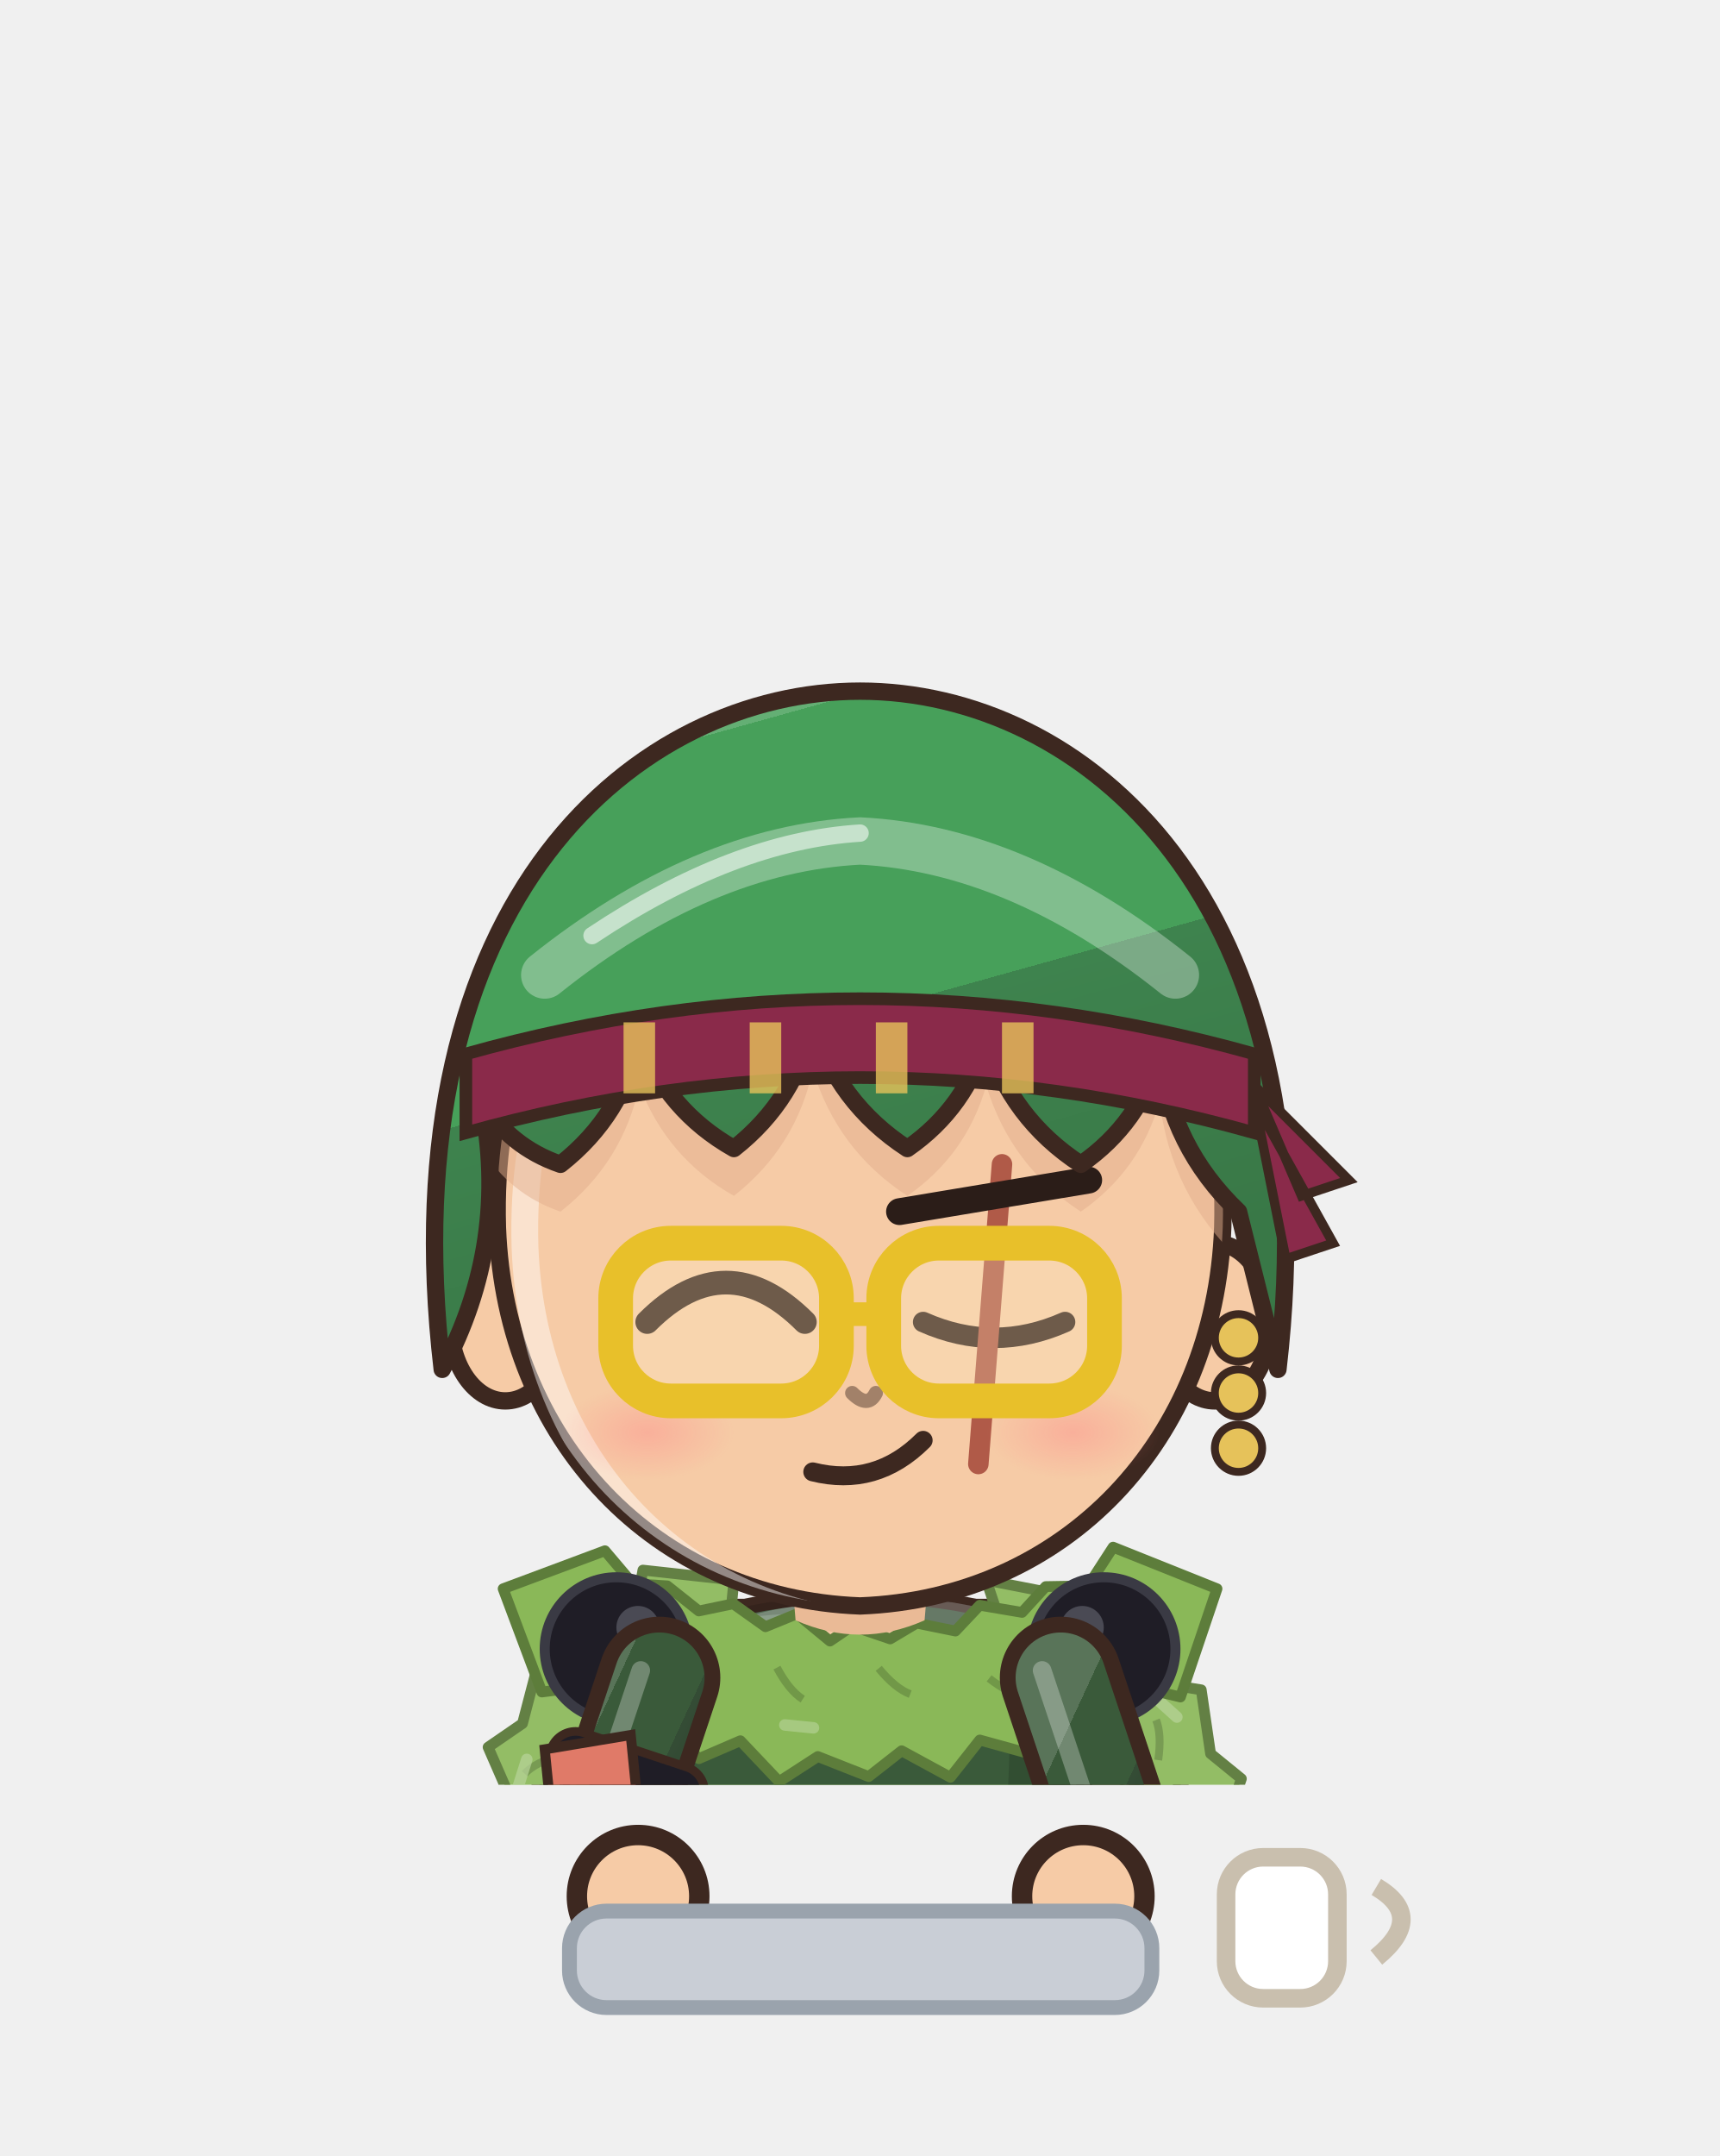
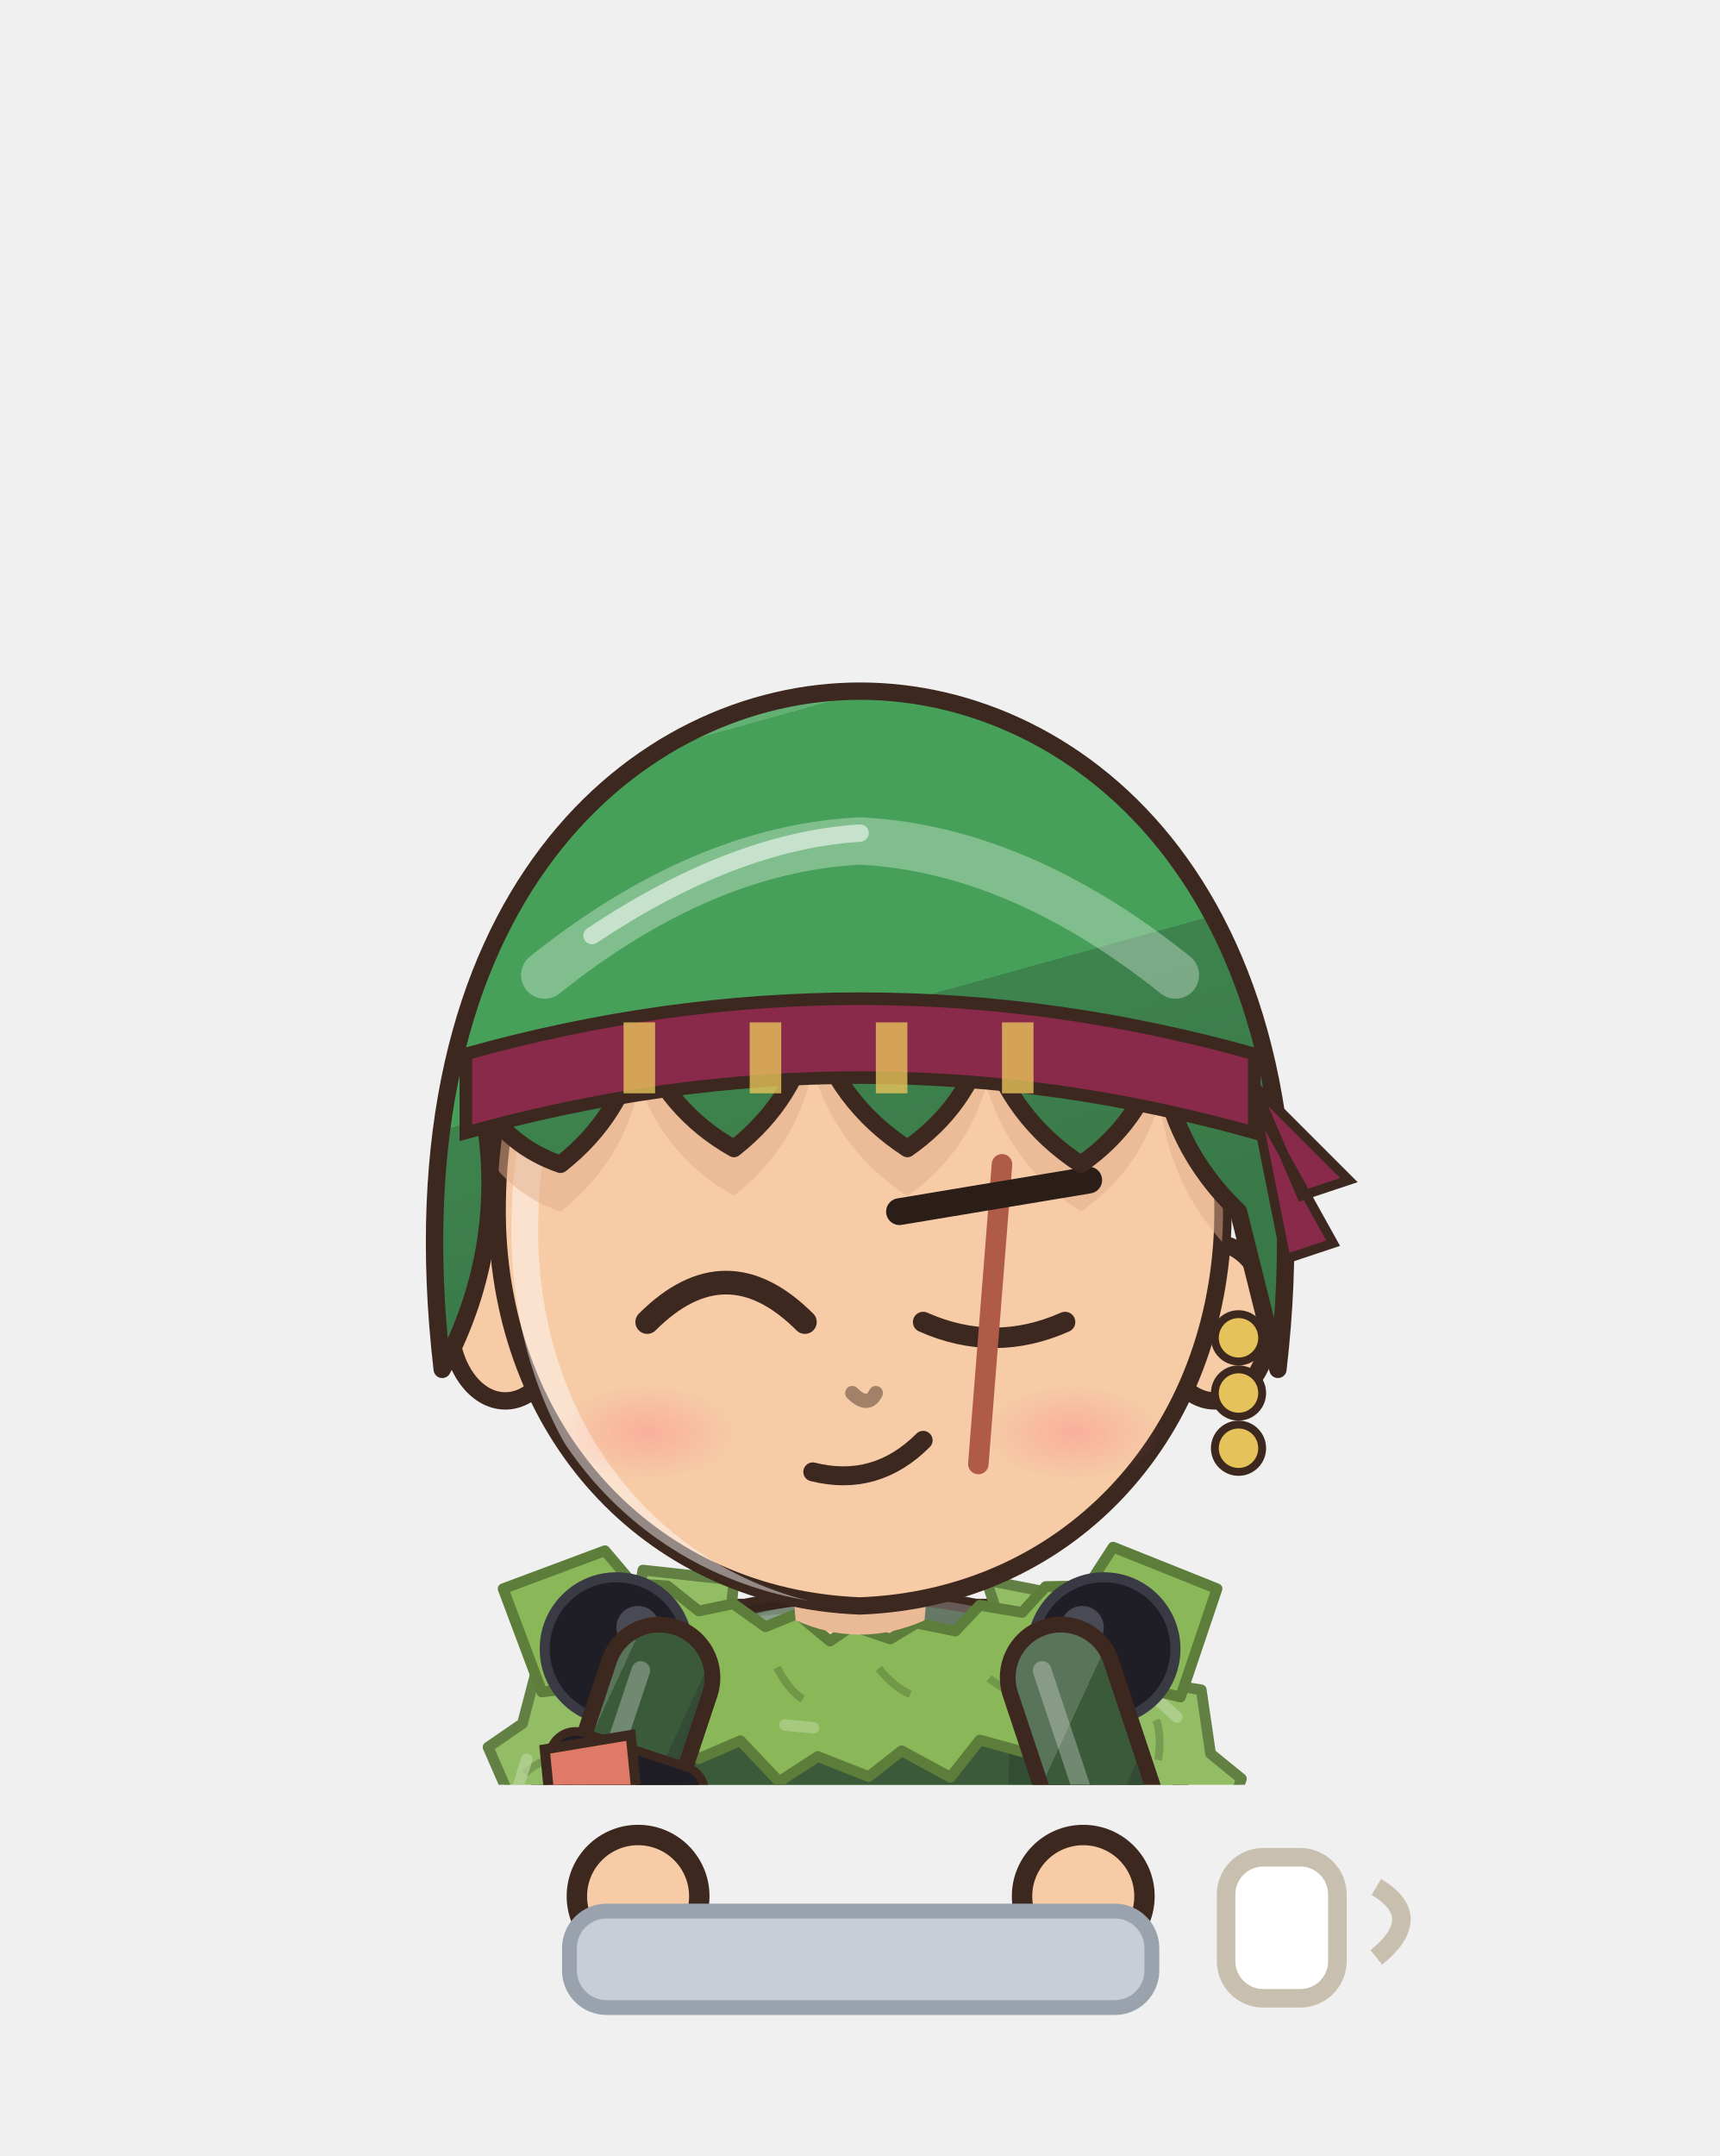
<svg xmlns="http://www.w3.org/2000/svg" viewBox="615.6 541.8 92.7 116.2" width="92.7" height="116.2">
  <svg x="615.6" y="541.8" viewBox="-120 -180 240 248.94" width="92.736" height="96.192">
    <defs>
      <linearGradient id="hair141" x1="0" y1="0" x2=".35" y2="1">
        <stop offset="0" stop-color="#64af74" />
        <stop offset=".16" stop-color="#64af74" />
        <stop offset=".16" stop-color="#47a05a" />
        <stop offset=".58" stop-color="#47a05a" />
        <stop offset=".58" stop-color="#3e834e" />
        <stop offset="1" stop-color="#397847" />
      </linearGradient>
      <radialGradient id="skin141" cx=".4" cy=".32" r=".85">
        <stop offset="0" stop-color="#f6cba6" />
        <stop offset=".84" stop-color="#f6cba6" />
        <stop offset=".84" stop-color="#eaba96" />
        <stop offset="1" stop-color="#eaba96" />
      </radialGradient>
      <linearGradient id="cloth141" x1="0" y1="0" x2=".45" y2="1">
        <stop offset="0" stop-color="#597459" />
        <stop offset=".16" stop-color="#597459" />
        <stop offset=".16" stop-color="#3a5a3a" />
        <stop offset=".6" stop-color="#3a5a3a" />
        <stop offset=".6" stop-color="#344c35" />
        <stop offset="1" stop-color="#2f4530" />
      </linearGradient>
      <linearGradient id="iris141" x1="0" y1="0" x2="0" y2="1">
        <stop offset="0" stop-color="#1a120f" />
        <stop offset=".5" stop-color="#3a2a22" />
        <stop offset="1" stop-color="#928985" />
      </linearGradient>
      <linearGradient id="gold141" x1="0" y1="0" x2="1" y2="1">
        <stop offset="0" stop-color="#f6d27a" />
        <stop offset=".55" stop-color="#d9a63a" />
        <stop offset="1" stop-color="#a8761e" />
      </linearGradient>
      <linearGradient id="steel141" x1="0" y1="0" x2="1" y2="1">
        <stop offset="0" stop-color="#e4e8ee" />
        <stop offset=".5" stop-color="#9aa3ad" />
        <stop offset="1" stop-color="#5a606a" />
      </linearGradient>
      <linearGradient id="beard141" x1="0" y1="0" x2="0" y2="1">
        <stop offset="0" stop-color="#e6e6ea" />
        <stop offset="1" stop-color="#b8b8c2" />
      </linearGradient>
      <radialGradient id="hawkiris141" cx=".45" cy=".4" r=".7">
        <stop offset="0" stop-color="#ffe27a" />
        <stop offset=".6" stop-color="#e8a52a" />
        <stop offset="1" stop-color="#9a5a12" />
      </radialGradient>
      <linearGradient id="straw141" x1="0" y1="0" x2=".3" y2="1">
        <stop offset="0" stop-color="#ffe7aa" />
        <stop offset=".16" stop-color="#ffe7aa" />
        <stop offset=".16" stop-color="#ffe39a" />
        <stop offset=".58" stop-color="#ffe39a" />
        <stop offset=".58" stop-color="#e9b456" />
        <stop offset="1" stop-color="#d6a54f" />
      </linearGradient>
      <radialGradient id="blush141">
        <stop offset="0" stop-color="#ff7f86" stop-opacity=".9" />
        <stop offset="1" stop-color="#ff7f86" stop-opacity="0" />
      </radialGradient>
      <clipPath id="face141">
        <path d="M -46,-4 C -47,-38 -25,-55 0,-55 C 25,-55 47,-38 46,-4 C 45,23 26,43 0,44 C -26,43 -45,23 -46,-4 Z" />
      </clipPath>
      <clipPath id="torso141">
        <path d="M -30,50 C -34,68 -28,94 -26,124 L 26,124 C 28,94 34,68 30,50 C 18,40 -18,40 -30,50 Z" />
      </clipPath>
    </defs>
    <ellipse cx="0" cy="208" rx="42" ry="7" fill="#000000" opacity=".16" />
    <g transform="translate(0,44.0) scale(1.100,1.100) translate(0,-44)" />
    <g transform="translate(0,205) scale(1,1) translate(0,-205)">
      <defs>
        <linearGradient id="cp141" x1="0" y1="0" x2="1" y2="0">
          <stop offset="0" stop-color="#60803d" />
          <stop offset=".3" stop-color="#8ab858" />
          <stop offset=".5" stop-color="#9fc476" />
          <stop offset=".7" stop-color="#8ab858" />
          <stop offset="1" stop-color="#60803d" />
        </linearGradient>
      </defs>
      <path d="M -22,44 C -48.0,54 -60,100 -62,188 L 62,188 C 60,100 48.0,54 22,44 Z" fill="url(#cp141)" stroke="#3d2820" stroke-width="2" stroke-linejoin="round" />
      <path d="M -22,46 C -34,60 -38,110 -36,182 L 36,182 C 38,110 34,60 22,46 Z" fill="#557236" opacity=".55" />
      <path d="M -33.0,184 Q -29.0,124.0 -24,58" stroke="#60803d" stroke-width="1.6" fill="none" opacity=".45" />
      <path d="M -51.0,184 Q -47.0,124.0 -24,58" stroke="#60803d" stroke-width="1.6" fill="none" opacity=".45" />
      <path d="M 33.0,184 Q 29.0,124.0 24,58" stroke="#60803d" stroke-width="1.6" fill="none" opacity=".45" />
      <path d="M 51.0,184 Q 47.0,124.0 24,58" stroke="#60803d" stroke-width="1.6" fill="none" opacity=".45" />
      <path d="M -17.6,40.4 L -30.3,39.0 L -31.4,45.0 L -38.0,44.7 L -38.5,51.5 L -44.8,51.6 L -47.1,60.4 L -51.9,63.7 L -49.5,69.2 L -54.6,72.4 L -53.4,77.6 L -58.5,80.8 L -55.4,86.6 L -59.9,89.9 L -57.9,95.3 L -63.4,98.4 L -61.3,103.9 L -66.0,109.4 L -63.4,113.9 L -67.5,118.0 L -62.9,122.7 L -67.1,126.8 L -64.5,131.4 L -67.4,135.5 L -64.2,140.1 L -69.3,144.2 L -65.9,148.8 L -69.4,152.9 L -66.3,157.5 L -69.2,161.6 L -66.9,166.2 L -69.8,170.4 L -66.9,174.9 L -72.2,178.9 L -62.7,189.5 L -58.8,192.7 L -54.3,191.0 L -50.6,195.5 L -45.8,191.5 L -42.2,196.9 L -37.4,192.9 L -33.8,198.0 L -28.9,193.7 L -24.0,199.2 L -19.6,194.3 L -15.3,198.5 L -10.9,195.3 L -6.5,198.9 L -2.2,194.1 L 2.2,199.2 L 6.5,194.9 L 10.9,197.7 L 15.3,194.1 L 19.6,199.7 L 24.7,194.4 L 29.4,197.0 L 33.1,193.1 L 38.0,197.3 L 41.6,192.2 L 46.3,195.5 L 50.0,190.6 L 54.9,195.6 L 58.5,190.1 L 70.4,183.4 L 67.5,179.3 L 71.7,174.6 L 67.0,170.5 L 69.7,166.0 L 66.4,161.8 L 68.7,157.3 L 65.4,153.2 L 68.3,148.6 L 64.4,144.5 L 69.1,139.8 L 64.1,135.8 L 68.5,131.1 L 64.3,127.0 L 66.4,122.5 L 63.0,118.3 L 67.9,113.6 L 62.3,108.3 L 64.6,102.8 L 59.1,99.8 L 61.5,94.2 L 56.7,90.9 L 58.0,85.7 L 53.9,82.2 L 56.2,76.7 L 51.4,73.4 L 53.2,68.1 L 48.9,64.6 L 47.6,55.7 L 42.0,54.8 L 40.7,49.0 L 34.7,48.5 L 33.6,42.5 L 27.3,42.3 L 17.6,40.4 L 20.7,49.7 L 21.8,55.7 L 27.9,56.1 L 29.8,61.3 L 35.0,62.6 L 36.5,68.2 L 38.6,67.9 L 36.8,73.2 L 41.1,76.7 L 40.6,81.6 L 44.0,85.3 L 42.9,90.5 L 46.5,94.1 L 45.8,99.1 L 49.0,102.9 L 48.0,108.0 L 51.8,111.6 L 48.9,114.9 L 52.6,119.0 L 49.1,123.7 L 52.7,127.8 L 50.9,132.3 L 53.0,136.5 L 51.2,141.0 L 53.7,145.2 L 50.8,149.8 L 54.6,153.9 L 52.5,158.4 L 55.5,162.6 L 53.4,167.1 L 55.8,171.3 L 53.9,175.8 L 56.1,180.0 L 53.2,184.6 L 57.1,179.0 L 52.4,176.3 L 48.7,180.7 L 44.1,178.4 L 40.1,181.1 L 35.7,180.1 L 31.7,182.3 L 27.1,180.0 L 23.3,183.4 L 19.6,181.2 L 15.3,184.0 L 10.9,180.7 L 6.5,183.8 L 2.2,181.4 L -2.2,184.0 L -6.5,181.0 L -10.9,183.1 L -15.3,180.8 L -19.6,183.4 L -24.0,181.2 L -27.5,182.6 L -31.3,179.1 L -36.0,182.1 L -39.9,178.9 L -44.4,180.8 L -48.3,178.0 L -52.8,179.5 L -56.7,176.2 L -61.3,178.9 L -52.9,180.2 L -56.4,175.6 L -52.4,171.5 L -55.9,166.9 L -52.4,162.8 L -55.0,158.2 L -52.6,154.0 L -54.7,149.5 L -51.6,145.3 L -54.0,140.8 L -51.5,136.6 L -52.7,132.2 L -50.6,127.9 L -52.6,123.4 L -50.3,119.2 L -51.8,114.7 L -49.3,110.5 L -50.2,107.3 L -45.8,103.9 L -47.8,98.5 L -43.4,95.1 L -44.6,89.9 L -41.5,86.1 L -41.8,81.2 L -38.3,77.5 L -39.6,72.3 L -36.4,68.6 L -37.0,63.6 L -32.6,65.3 L -31.0,59.8 L -26.3,57.9 L -24.1,53.1 L -18.7,51.9 Z" fill="#93bd65" stroke="#638044" stroke-width="1.5" stroke-linejoin="round" />
      <path d="M -21.1,46.3 q -3.5,-0.9 -5.6,-0.3" stroke="#638044" stroke-width="1.1" fill="none" opacity=".55" />
      <path d="M -26.2,43.5 l -3.0,2.7" stroke="#b8d49a" stroke-width="1.6" stroke-linecap="round" opacity=".7" />
      <path d="M -33.5,54.1 q -3.5,-0.9 -5.6,-0.3" stroke="#638044" stroke-width="1.1" fill="none" opacity=".55" />
      <path d="M -41.8,64.8 q -3.5,1.0 -5.0,2.6" stroke="#638044" stroke-width="1.1" fill="none" opacity=".55" />
      <path d="M -46.5,65.4 l -1.2,3.8" stroke="#b8d49a" stroke-width="1.6" stroke-linecap="round" opacity=".7" />
      <path d="M -48.1,77.2 q -3.5,1.0 -5.0,2.6" stroke="#638044" stroke-width="1.1" fill="none" opacity=".55" />
      <path d="M -52.3,90.2 q -3.5,1.0 -5.0,2.6" stroke="#638044" stroke-width="1.1" fill="none" opacity=".55" />
      <path d="M -54.7,91.6 l -1.2,3.8" stroke="#b8d49a" stroke-width="1.6" stroke-linecap="round" opacity=".7" />
      <path d="M -55.9,103.4 q -3.5,1.0 -5.0,2.6" stroke="#638044" stroke-width="1.1" fill="none" opacity=".55" />
      <path d="M -57.3,116.7 q -3.1,1.8 -4.3,3.7" stroke="#638044" stroke-width="1.1" fill="none" opacity=".55" />
      <path d="M -60.9,118.5 l -0.3,4.0" stroke="#b8d49a" stroke-width="1.6" stroke-linecap="round" opacity=".7" />
      <path d="M -60.5,129.6 q -3.1,1.8 -4.3,3.7" stroke="#638044" stroke-width="1.1" fill="none" opacity=".55" />
      <path d="M -62.2,142.6 q -3.1,1.8 -4.3,3.7" stroke="#638044" stroke-width="1.1" fill="none" opacity=".55" />
      <path d="M -62.6,144.6 l -0.3,4.0" stroke="#b8d49a" stroke-width="1.6" stroke-linecap="round" opacity=".7" />
      <path d="M -57.8,156.0 q -3.1,1.8 -4.3,3.7" stroke="#638044" stroke-width="1.1" fill="none" opacity=".55" />
      <path d="M -60.3,169.0 q -3.1,1.8 -4.3,3.7" stroke="#638044" stroke-width="1.1" fill="none" opacity=".55" />
      <path d="M -64.4,170.7 l -0.3,4.0" stroke="#b8d49a" stroke-width="1.6" stroke-linecap="round" opacity=".7" />
      <path d="M -64.3,186.0 q 1.6,3.2 3.4,4.5" stroke="#638044" stroke-width="1.1" fill="none" opacity=".55" />
      <path d="M -51.4,186.3 q 1.6,3.2 3.4,4.5" stroke="#638044" stroke-width="1.1" fill="none" opacity=".55" />
      <path d="M -49.8,188.9 l 4.0,0.5" stroke="#b8d49a" stroke-width="1.6" stroke-linecap="round" opacity=".7" />
      <path d="M -38.6,186.5 q 1.6,3.2 3.4,4.5" stroke="#638044" stroke-width="1.1" fill="none" opacity=".55" />
      <path d="M -26.0,190.3 q 2.0,3.0 4.0,4.0" stroke="#638044" stroke-width="1.1" fill="none" opacity=".55" />
      <path d="M -24.0,192.3 l 4.0,0.0" stroke="#b8d49a" stroke-width="1.6" stroke-linecap="round" opacity=".7" />
      <path d="M -12.9,187.6 q 2.0,3.0 4.0,4.0" stroke="#638044" stroke-width="1.1" fill="none" opacity=".55" />
      <path d="M 0.2,191.2 q 2.0,3.0 4.0,4.0" stroke="#638044" stroke-width="1.1" fill="none" opacity=".55" />
      <path d="M 2.2,192.3 l 4.0,0.0" stroke="#b8d49a" stroke-width="1.6" stroke-linecap="round" opacity=".7" />
      <path d="M 13.3,186.4 q 2.0,3.0 4.0,4.0" stroke="#638044" stroke-width="1.1" fill="none" opacity=".55" />
      <path d="M 25.9,186.3 q 2.4,2.7 4.5,3.4" stroke="#638044" stroke-width="1.1" fill="none" opacity=".55" />
      <path d="M 28.7,191.7 l 4.0,-0.5" stroke="#b8d49a" stroke-width="1.6" stroke-linecap="round" opacity=".7" />
      <path d="M 39.1,188.8 q 2.4,2.7 4.5,3.4" stroke="#638044" stroke-width="1.1" fill="none" opacity=".55" />
      <path d="M 51.5,184.9 q 2.4,2.7 4.5,3.4" stroke="#638044" stroke-width="1.1" fill="none" opacity=".55" />
      <path d="M 54.0,188.4 l 4.0,-0.5" stroke="#b8d49a" stroke-width="1.6" stroke-linecap="round" opacity=".7" />
      <path d="M 63.6,181.5 q 2.9,-2.2 3.7,-4.3" stroke="#638044" stroke-width="1.1" fill="none" opacity=".55" />
      <path d="M 63.5,168.4 q 2.9,-2.2 3.7,-4.3" stroke="#638044" stroke-width="1.1" fill="none" opacity=".55" />
      <path d="M 64.1,166.4 l -0.3,-4.0" stroke="#b8d49a" stroke-width="1.6" stroke-linecap="round" opacity=".7" />
      <path d="M 61.6,155.4 q 2.9,-2.2 3.7,-4.3" stroke="#638044" stroke-width="1.1" fill="none" opacity=".55" />
      <path d="M 60.1,142.4 q 2.9,-2.2 3.7,-4.3" stroke="#638044" stroke-width="1.1" fill="none" opacity=".55" />
      <path d="M 62.4,140.2 l -0.3,-4.0" stroke="#b8d49a" stroke-width="1.6" stroke-linecap="round" opacity=".7" />
      <path d="M 57.0,129.5 q 2.9,-2.2 3.7,-4.3" stroke="#638044" stroke-width="1.1" fill="none" opacity=".55" />
      <path d="M 57.5,116.3 q 2.9,-2.2 3.7,-4.3" stroke="#638044" stroke-width="1.1" fill="none" opacity=".55" />
      <path d="M 60.6,114.1 l -0.3,-4.0" stroke="#b8d49a" stroke-width="1.6" stroke-linecap="round" opacity=".7" />
      <path d="M 53.3,103.7 q 2.3,-2.8 2.6,-5.0" stroke="#638044" stroke-width="1.1" fill="none" opacity=".55" />
      <path d="M 52.7,89.5 q 2.3,-2.8 2.6,-5.0" stroke="#638044" stroke-width="1.1" fill="none" opacity=".55" />
      <path d="M 53.3,87.2 l -1.2,-3.8" stroke="#b8d49a" stroke-width="1.6" stroke-linecap="round" opacity=".7" />
      <path d="M 49.6,76.1 q 2.3,-2.8 2.6,-5.0" stroke="#638044" stroke-width="1.1" fill="none" opacity=".55" />
      <path d="M 41.6,65.5 q 0.5,-3.6 -0.3,-5.6" stroke="#638044" stroke-width="1.1" fill="none" opacity=".55" />
      <path d="M 44.2,59.5 l -3.0,-2.7" stroke="#b8d49a" stroke-width="1.6" stroke-linecap="round" opacity=".7" />
      <path d="M 32.8,53.6 q 0.5,-3.6 -0.3,-5.6" stroke="#638044" stroke-width="1.1" fill="none" opacity=".55" />
      <path d="M -23.5,118 Q -24.5,160.0 -20.5,202 L -5.5,202 Q -1.5,160.0 -2.5,118 Z" fill="#2a2a2e" stroke="#3d2820" stroke-width="2.2" stroke-linejoin="round" />
      <path d="M -13.0,137.0 L -27.0,150.0 L -22.4,154.4 L -26.1,158.8 L -23.0,163.2 L -28.2,167.6 L -23.8,172.0 L -26.2,176.4 L -22.6,180.8 L -27.2,185.2 L -23.8,189.6 L -27.0,194.0 L -13.0,207.0 L -1.3,194.0 L -2.9,189.6 L 0.3,185.2 L -2.8,180.8 L -1.3,176.4 L -2.6,172.0 L -0.6,167.6 L -3.0,163.2 L -0.9,158.8 L -2.9,154.4 L -0.9,150.0 Z" fill="#2a8a8a" stroke="#1c5d5d" stroke-width="1.5" stroke-linejoin="round" />
      <path d="M -7.7,148.0 q -3.0,2.0 -4.0,4.0" stroke="#1c5d5d" stroke-width="1.1" fill="none" opacity=".55" />
      <path d="M -19.0,150.0 l 0.0,4.0" stroke="#74b2b2" stroke-width="1.6" stroke-linecap="round" opacity=".7" />
      <path d="M -16.4,161.2 q -3.0,2.0 -4.0,4.0" stroke="#1c5d5d" stroke-width="1.1" fill="none" opacity=".55" />
      <path d="M -14.9,174.4 q -3.0,2.0 -4.0,4.0" stroke="#1c5d5d" stroke-width="1.1" fill="none" opacity=".55" />
      <path d="M -19.0,176.4 l 0.0,4.0" stroke="#74b2b2" stroke-width="1.6" stroke-linecap="round" opacity=".7" />
      <path d="M -15.9,187.6 q -3.0,2.0 -4.0,4.0" stroke="#1c5d5d" stroke-width="1.1" fill="none" opacity=".55" />
      <path d="M -31.0,151.0 L -24.0,158.8 L -19.6,154.4 L -15.2,160.1 L -10.8,154.6 L -6.4,159.9 L -2.0,154.4 L 5.0,151.0 L -2.0,146.7 L -6.4,144.6 L -10.8,147.3 L -15.2,144.2 L -19.6,147.3 L -24.0,143.8 Z" fill="#499b9b" stroke="#316969" stroke-width="1.5" stroke-linejoin="round" />
      <path d="M -26.0,149.3 q 2.0,3.0 4.0,4.0" stroke="#316969" stroke-width="1.1" fill="none" opacity=".55" />
      <path d="M -24.0,153.4 l 4.0,0.0" stroke="#88bebe" stroke-width="1.6" stroke-linecap="round" opacity=".7" />
      <path d="M -12.8,151.6 q 2.0,3.0 4.0,4.0" stroke="#316969" stroke-width="1.1" fill="none" opacity=".55" />
      <path d="M -23,158 L -3,170 M -3,158 L -23,170 M -23,174 L -3,186 M -3,174 L -23,186" stroke="#1f3a3a" stroke-width="1.6" />
      <path d="M -22,190 Q -24,195.0 -22,200 L -4,200 Q -2,195.0 -4,190 Z" fill="#1f1d26" stroke="#3d2820" stroke-width="2.2" stroke-linejoin="round" />
      <path d="M -18,194 L -18,196" stroke="#ffffff" stroke-width="2" opacity=".18" />
      <ellipse cx="-13" cy="205" rx="14" ry="7" fill="#1f1d26" stroke="#3d2820" stroke-width="2.2" stroke-linejoin="round" />
      <ellipse cx="-17" cy="202.5" rx="5" ry="2" fill="#ffffff" opacity=".3" />
      <path d="M 2.5,118 Q 1.5,160.0 5.5,202 L 20.5,202 Q 24.5,160.0 23.5,118 Z" fill="#2a2a2e" stroke="#3d2820" stroke-width="2.2" stroke-linejoin="round" />
      <path d="M 13.0,137.0 L 0.2,150.0 L 3.2,154.4 L -0.9,158.8 L 3.5,163.2 L -1.8,167.6 L 2.3,172.0 L -0.6,176.4 L 2.5,180.8 L 0.4,185.2 L 2.4,189.6 L -2.1,194.0 L 13.0,207.0 L 25.0,194.0 L 23.2,189.6 L 25.9,185.2 L 22.5,180.8 L 24.6,176.4 L 23.3,172.0 L 25.5,167.6 L 22.9,163.2 L 25.9,158.8 L 23.3,154.4 L 25.0,150.0 Z" fill="#2a8a8a" stroke="#1c5d5d" stroke-width="1.5" stroke-linejoin="round" />
      <path d="M 17.7,148.0 q -3.0,2.0 -4.0,4.0" stroke="#1c5d5d" stroke-width="1.1" fill="none" opacity=".55" />
      <path d="M 7.0,150.0 l 0.0,4.0" stroke="#74b2b2" stroke-width="1.6" stroke-linecap="round" opacity=".7" />
      <path d="M 17.2,161.2 q -3.0,2.0 -4.0,4.0" stroke="#1c5d5d" stroke-width="1.1" fill="none" opacity=".55" />
      <path d="M 7.6,174.4 q -3.0,2.0 -4.0,4.0" stroke="#1c5d5d" stroke-width="1.1" fill="none" opacity=".55" />
      <path d="M 7.0,176.4 l 0.0,4.0" stroke="#74b2b2" stroke-width="1.6" stroke-linecap="round" opacity=".7" />
      <path d="M 17.3,187.6 q -3.0,2.0 -4.0,4.0" stroke="#1c5d5d" stroke-width="1.1" fill="none" opacity=".55" />
      <path d="M -5.0,151.0 L 2.0,159.3 L 6.4,154.8 L 10.8,159.5 L 15.2,155.6 L 19.6,158.7 L 24.0,154.7 L 31.0,151.0 L 24.0,147.1 L 19.6,145.3 L 15.2,147.5 L 10.8,144.2 L 6.4,147.4 L 2.0,145.4 Z" fill="#499b9b" stroke="#316969" stroke-width="1.5" stroke-linejoin="round" />
      <path d="M 0.0,148.9 q 2.0,3.0 4.0,4.0" stroke="#316969" stroke-width="1.1" fill="none" opacity=".55" />
      <path d="M 2.0,153.4 l 4.0,0.0" stroke="#88bebe" stroke-width="1.6" stroke-linecap="round" opacity=".7" />
      <path d="M 13.2,149.7 q 2.0,3.0 4.0,4.0" stroke="#316969" stroke-width="1.1" fill="none" opacity=".55" />
      <path d="M 3,158 L 23,170 M 23,158 L 3,170 M 3,174 L 23,186 M 23,174 L 3,186" stroke="#1f3a3a" stroke-width="1.6" />
      <path d="M 4,190 Q 2,195.0 4,200 L 22,200 Q 24,195.0 22,190 Z" fill="#1f1d26" stroke="#3d2820" stroke-width="2.2" stroke-linejoin="round" />
      <path d="M 8,194 L 8,196" stroke="#ffffff" stroke-width="2" opacity=".18" />
      <ellipse cx="13" cy="205" rx="14" ry="7" fill="#1f1d26" stroke="#3d2820" stroke-width="2.2" stroke-linejoin="round" />
      <ellipse cx="9" cy="202.5" rx="5" ry="2" fill="#ffffff" opacity=".3" />
      <path d="M -30,50 C -34,68 -28,94 -26,124 L 26,124 C 28,94 34,68 30,50 C 18,40 -18,40 -30,50 Z" fill="url(#cloth141)" stroke="#3d2820" stroke-width="2.2" stroke-linejoin="round" />
      <g clip-path="url(#torso141)">
        <path d="M -30,50 C -34,68 -28,94 -26,124 L 26,124 C 28,94 34,68 30,50 C 18,40 -18,40 -30,50 Z" transform="translate(4,3)" fill="none" stroke="#ffffff" stroke-width="5" opacity=".3" />
        <path d="M -30,50 C -34,68 -28,94 -26,124 L 26,124 C 28,94 34,68 30,50 C 18,40 -18,40 -30,50 Z" transform="translate(-6,-2)" fill="none" stroke="#000000" stroke-width="9" opacity=".13" />
      </g>
      <path d="M -9,43 L 9,43 L 0,62 Z" fill="url(#skin141)" />
      <path d="M -4,50 L 4,54 M 4,50 L -4,54 M -3,57 L 3,59" stroke="#c9a45c" stroke-width="1.2" />
      <rect x="-29" y="103" width="58" height="10" fill="#1f1d26" stroke="#3d2820" stroke-width="1.8" />
      <rect x="-6" y="102" width="12" height="12" rx="1.5" fill="none" stroke="#e6b84a" stroke-width="2.4" />
      <path d="M -49.8,41.6 L -44.4,56.0 L -38.0,55.2 L -33.7,61.8 L -27.6,60.1 L -22.5,65.3 L -16.7,62.8 L -11.3,68.5 L -5.9,65.0 L 1.2,67.8 L 5.8,64.2 L 12.6,67.9 L 16.7,62.7 L 23.6,64.6 L 27.5,59.8 L 34.2,60.1 L 38.0,55.1 L 44.7,56.7 L 49.8,41.6 L 35.3,35.8 L 31.8,41.2 L 25.9,41.3 L 22.6,44.9 L 16.7,43.9 L 13.3,47.5 L 7.9,46.4 L 4.2,48.6 L -1.1,46.8 L -4.2,48.9 L -8.8,45.1 L -13.2,46.9 L -17.7,43.7 L -22.5,44.7 L -26.9,41.2 L -31.7,40.9 L -35.6,36.3 Z" fill="#8ab858" stroke="#5d7d3b" stroke-width="1.5" stroke-linejoin="round" />
      <path d="M -41.1,43.7 q 0.6,3.6 2.0,5.3" stroke="#5d7d3b" stroke-width="1.1" fill="none" opacity=".55" />
      <path d="M -41.8,50.3 l 3.7,1.6" stroke="#b2d092" stroke-width="1.6" stroke-linecap="round" opacity=".7" />
      <path d="M -26.7,51.1 q 1.0,3.5 2.5,5.1" stroke="#5d7d3b" stroke-width="1.1" fill="none" opacity=".55" />
      <path d="M -11.6,52.6 q 1.7,3.2 3.6,4.4" stroke="#5d7d3b" stroke-width="1.1" fill="none" opacity=".55" />
      <path d="M -10.5,60.6 l 4.0,0.4" stroke="#b2d092" stroke-width="1.6" stroke-linecap="round" opacity=".7" />
      <path d="M 2.6,52.7 q 2.3,2.8 4.4,3.6" stroke="#5d7d3b" stroke-width="1.1" fill="none" opacity=".55" />
      <path d="M 18.0,54.1 q 2.8,2.2 5.1,2.5" stroke="#5d7d3b" stroke-width="1.1" fill="none" opacity=".55" />
      <path d="M 21.4,58.2 l 3.8,-1.3" stroke="#b2d092" stroke-width="1.6" stroke-linecap="round" opacity=".7" />
      <path d="M 32.2,47.0 q 3.0,1.9 5.3,2.0" stroke="#5d7d3b" stroke-width="1.1" fill="none" opacity=".55" />
      <circle cx="-34" cy="50" r="10" fill="#1f1d26" stroke="#3a3a44" stroke-width="1.4" />
      <circle cx="-31" cy="47" r="3" fill="#4a4a54" />
      <circle cx="34" cy="50" r="10" fill="#1f1d26" stroke="#3a3a44" stroke-width="1.4" />
      <circle cx="31" cy="47" r="3" fill="#4a4a54" />
      <path d="M 22,110 L 62,150" stroke="#3d2820" stroke-width="9.4" stroke-linecap="round" />
      <path d="M 22,110 L 62,150" stroke="#1f1d26" stroke-width="6" stroke-linecap="round" />
      <path d="M 22,110 L 4,84" stroke="#3d2820" stroke-width="9.4" stroke-linecap="round" />
      <path d="M 22,110 L 4,84" stroke="#f4f1ea" stroke-width="6" stroke-linecap="round" />
      <ellipse cx="22" cy="110" rx="6" ry="4" fill="#c9a45c" stroke="#3d2820" stroke-width="1.4" />
      <path d="M 22,116 L 62,156" stroke="#3d2820" stroke-width="9.4" stroke-linecap="round" />
      <path d="M 22,116 L 62,156" stroke="#1f1d26" stroke-width="6" stroke-linecap="round" />
      <path d="M 22,116 L 4,90" stroke="#3d2820" stroke-width="9.4" stroke-linecap="round" />
      <path d="M 22,116 L 4,90" stroke="#c0392b" stroke-width="6" stroke-linecap="round" />
      <ellipse cx="22" cy="116" rx="6" ry="4" fill="#c9a45c" stroke="#3d2820" stroke-width="1.4" />
      <path d="M 22,122 L 62,162" stroke="#3d2820" stroke-width="9.4" stroke-linecap="round" />
      <path d="M 22,122 L 62,162" stroke="#1f1d26" stroke-width="6" stroke-linecap="round" />
      <path d="M 22,122 L 4,96" stroke="#3d2820" stroke-width="9.4" stroke-linecap="round" />
      <path d="M 22,122 L 4,96" stroke="#2b2a33" stroke-width="6" stroke-linecap="round" />
      <ellipse cx="22" cy="122" rx="6" ry="4" fill="#c9a45c" stroke="#3d2820" stroke-width="1.4" />
      <path d="M -28,54 L -38,84 L -31,102" stroke="#3d2820" stroke-width="17" fill="none" stroke-linecap="round" stroke-linejoin="round" />
      <path d="M -28,54 L -38,84 L -31,102" stroke="url(#cloth141)" stroke-width="12.6" fill="none" stroke-linecap="round" stroke-linejoin="round" />
      <path d="M -28,54 L -38,84 L -31,102" transform="translate(-2.6,-1)" stroke="#ffffff" stroke-width="2.6" fill="none" stroke-linecap="round" stroke-linejoin="round" opacity=".28" />
      <path d="M -25.3,69.9 L -39.7,65.1" stroke="#3d2820" stroke-width="8.4" stroke-linecap="round" />
      <path d="M -25.3,69.9 L -39.7,65.1" stroke="#1f1d26" stroke-width="6" stroke-linecap="round" />
      <path d="M -38.5,67.5 l -7,5 l 3,-8 Z" fill="#1f1d26" />
      <path d="M 28,54 L 38,84 L 31,102" stroke="#3d2820" stroke-width="17" fill="none" stroke-linecap="round" stroke-linejoin="round" />
      <path d="M 28,54 L 38,84 L 31,102" stroke="url(#cloth141)" stroke-width="12.6" fill="none" stroke-linecap="round" stroke-linejoin="round" />
      <path d="M 28,54 L 38,84 L 31,102" transform="translate(-2.6,-1)" stroke="#ffffff" stroke-width="2.6" fill="none" stroke-linecap="round" stroke-linejoin="round" opacity=".28" />
      <circle cx="-31" cy="102" r="8.5" fill="url(#skin141)" stroke="#3d2820" stroke-width="2.2" />
      <circle cx="31" cy="102" r="8.5" fill="url(#skin141)" stroke="#3d2820" stroke-width="2.2" />
      <path d="M -44,64 L -32,62 L -31,72 L -43,74 Z" fill="#e07a68" stroke="#3d2820" stroke-width="1.4" />
      <path d="M -10,34 L 10,34 L 9,46 Q 0,50 -9,46 Z" fill="#eaba96" />
    </g>
    <g transform="translate(0,44.0) scale(1.100,1.100) translate(0,-44)">
      <ellipse cx="-45" cy="8" rx="7" ry="10" fill="url(#skin141)" stroke="#3d2820" stroke-width="2.2" stroke-linejoin="round" />
      <ellipse cx="45" cy="8" rx="7" ry="10" fill="url(#skin141)" stroke="#3d2820" stroke-width="2.2" stroke-linejoin="round" />
      <path d="M -46,-4 C -47,-38 -25,-55 0,-55 C 25,-55 47,-38 46,-4 C 45,23 26,43 0,44 C -26,43 -45,23 -46,-4 Z" fill="url(#skin141)" stroke="#3d2820" stroke-width="2.2" stroke-linejoin="round" />
      <g clip-path="url(#face141)">
        <path d="M -46,-4 C -47,-38 -25,-55 0,-55 C 25,-55 47,-38 46,-4 C 45,23 26,43 0,44 C -26,43 -45,23 -46,-4 Z" transform="translate(3.5,2.5)" fill="none" stroke="#ffffff" stroke-width="3.4" opacity=".45" />
      </g>
      <g clip-path="url(#face141)">
        <path d="M -53,14 C -60,-46 -28,-72 0,-72 C 28,-72 60,-46 53,14 L 48,-6 Q 39.4,-14.2 38,-26 Q 35.5,-17.2 28,-12 Q 19.1,-17.8 16,-28 Q 13.5,-19.2 6,-14 Q -2.9,-19.8 -6,-30 Q -8.1,-20.2 -16,-14 Q -24.5,-18.8 -28,-28 Q -30.1,-18.2 -38,-12 Q -44.4,-14.2 -48,-20 Q -44.4,-2.1 -53,14 Z" transform="translate(0,6)" fill="#e1ad8c" opacity=".5" />
      </g>
      <path d="M -27,8 Q -17,-2 -7,8" stroke="#3d2820" stroke-width="3" fill="none" stroke-linecap="round" />
      <path d="M 8,8 Q 17,12 26,8" stroke="#3d2820" stroke-width="2.6" fill="none" stroke-linecap="round" />
      <path d="M 18,-12 L 15,26" stroke="#b05a48" stroke-width="2.6" stroke-linecap="round" />
      <path d="M 5,-6 L 29,-10" stroke="#2b1d18" stroke-width="3.4" stroke-linecap="round" />
      <path d="M -6,27 Q 2,29 8,23" stroke="#3d2820" stroke-width="2.4" fill="none" stroke-linecap="round" />
      <ellipse cx="-27" cy="22" rx="11" ry="6" fill="url(#blush141)" opacity="0.40" />
      <ellipse cx="27" cy="22" rx="11" ry="6" fill="url(#blush141)" opacity="0.40" />
      <path d="M -1,17 Q 1,19 2,17" stroke="#a28169" stroke-width="1.8" fill="none" stroke-linecap="round" />
      <circle cx="48" cy="10" r="3" fill="#e6c25a" stroke="#3d2820" stroke-width="1" />
      <circle cx="48" cy="17" r="3" fill="#e6c25a" stroke="#3d2820" stroke-width="1" />
      <circle cx="48" cy="24" r="3" fill="#e6c25a" stroke="#3d2820" stroke-width="1" />
-       <rect x="-31" y="-2" width="28" height="20" rx="7" fill="#fff6c8" fill-opacity=".25" stroke="#e8c02a" stroke-width="4.4" />
-       <rect x="3" y="-2" width="28" height="20" rx="7" fill="#fff6c8" fill-opacity=".25" stroke="#e8c02a" stroke-width="4.4" />
-       <path d="M -3,7 L 3,7" stroke="#e8c02a" stroke-width="3" />
      <path d="M -53,14 C -60,-46 -28,-72 0,-72 C 28,-72 60,-46 53,14 L 48,-6 Q 39.4,-14.2 38,-26 Q 35.5,-17.2 28,-12 Q 19.1,-17.8 16,-28 Q 13.5,-19.2 6,-14 Q -2.9,-19.8 -6,-30 Q -8.1,-20.2 -16,-14 Q -24.5,-18.8 -28,-28 Q -30.1,-18.2 -38,-12 Q -44.4,-14.2 -48,-20 Q -44.4,-2.1 -53,14 Z" fill="url(#hair141)" stroke="#3d2820" stroke-width="2.2" stroke-linejoin="round" />
      <defs>
        <clipPath id="hf141">
          <path d="M -53,14 C -60,-46 -28,-72 0,-72 C 28,-72 60,-46 53,14 L 48,-6 Q 39.4,-14.2 38,-26 Q 35.5,-17.2 28,-12 Q 19.1,-17.8 16,-28 Q 13.5,-19.2 6,-14 Q -2.9,-19.8 -6,-30 Q -8.1,-20.2 -16,-14 Q -24.5,-18.8 -28,-28 Q -30.1,-18.2 -38,-12 Q -44.4,-14.2 -48,-20 Q -44.4,-2.1 -53,14 Z" />
        </clipPath>
      </defs>
      <g clip-path="url(#hf141)">
        <path d="M -40,-36 Q -20,-52 0,-53 Q 20,-52 40,-36" stroke="#ffffff" stroke-width="6" fill="none" stroke-linecap="round" opacity=".32" />
        <path d="M -34,-41 Q -16,-53 0,-54" stroke="#ffffff" stroke-width="2.2" fill="none" stroke-linecap="round" opacity=".55" />
      </g>
      <path d="M -50,-26 Q 0,-40 50,-26 L 50,-16 Q 0,-30 -50,-16 Z" fill="#8a2a4a" stroke="#3d2820" stroke-width="1.6" />
      <rect x="-30" y="-30" width="4" height="9" fill="#e6c25a" opacity=".8" />
      <rect x="-14" y="-30" width="4" height="9" fill="#e6c25a" opacity=".8" />
      <rect x="2" y="-30" width="4" height="9" fill="#e6c25a" opacity=".8" />
      <rect x="18" y="-30" width="4" height="9" fill="#e6c25a" opacity=".8" />
      <path d="M 50,-22 L 62,-10 L 56,-8 Z M 50,-20 L 60,-2 L 54,0 Z" fill="#8a2a4a" stroke="#3d2820" stroke-width="1.2" />
    </g>
    <g transform="translate(0,205) scale(1,1) translate(0,-205)" />
  </svg>
  <circle cx="650.0" cy="644.0" r="3.3" fill="#f6cba6" stroke="#3d2820" stroke-width="1.1" />
  <circle cx="674.0" cy="644.0" r="3.3" fill="#f6cba6" stroke="#3d2820" stroke-width="1.1" />
  <rect x="646.3" y="644.8" width="31.4" height="5.2" rx="2" fill="#c9ced6" stroke="#9aa3ad" stroke-width=".8" />
  <rect x="681.7" y="641.9" width="6.0" height="7.6" rx="2" fill="#ffffff" stroke="#c9bfae" />
  <path d="M 689.8,643.5 q 2.7,1.6 0,3.8" stroke="#c9bfae" fill="none" />
</svg>
